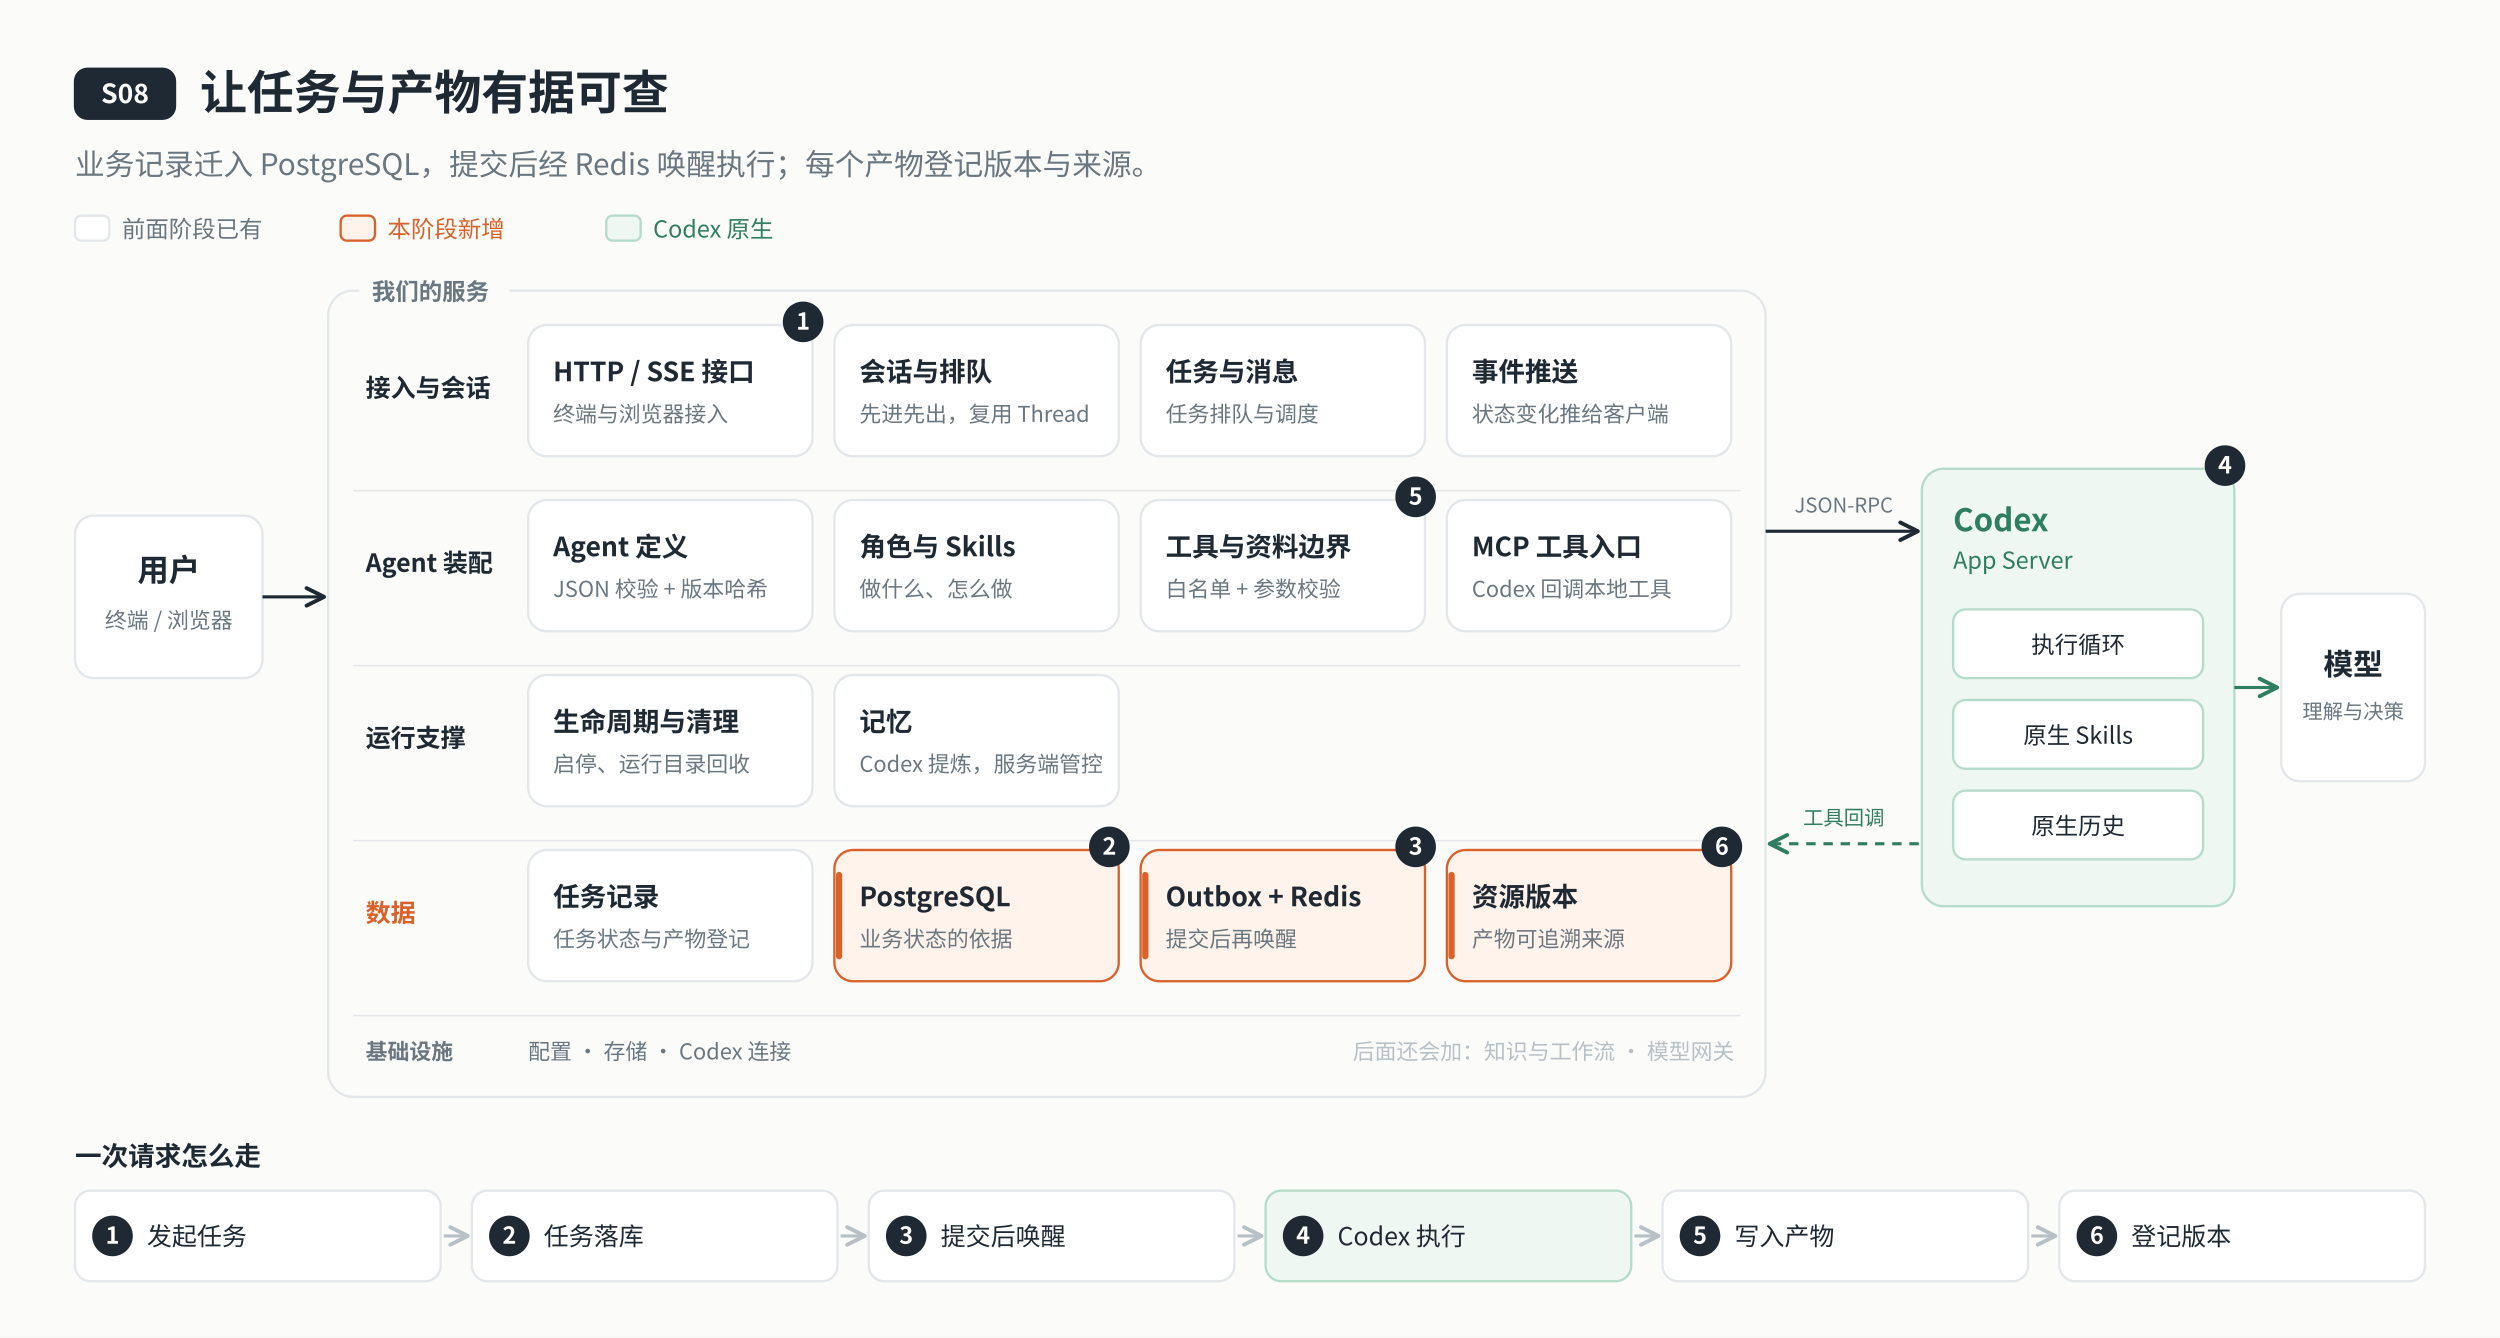
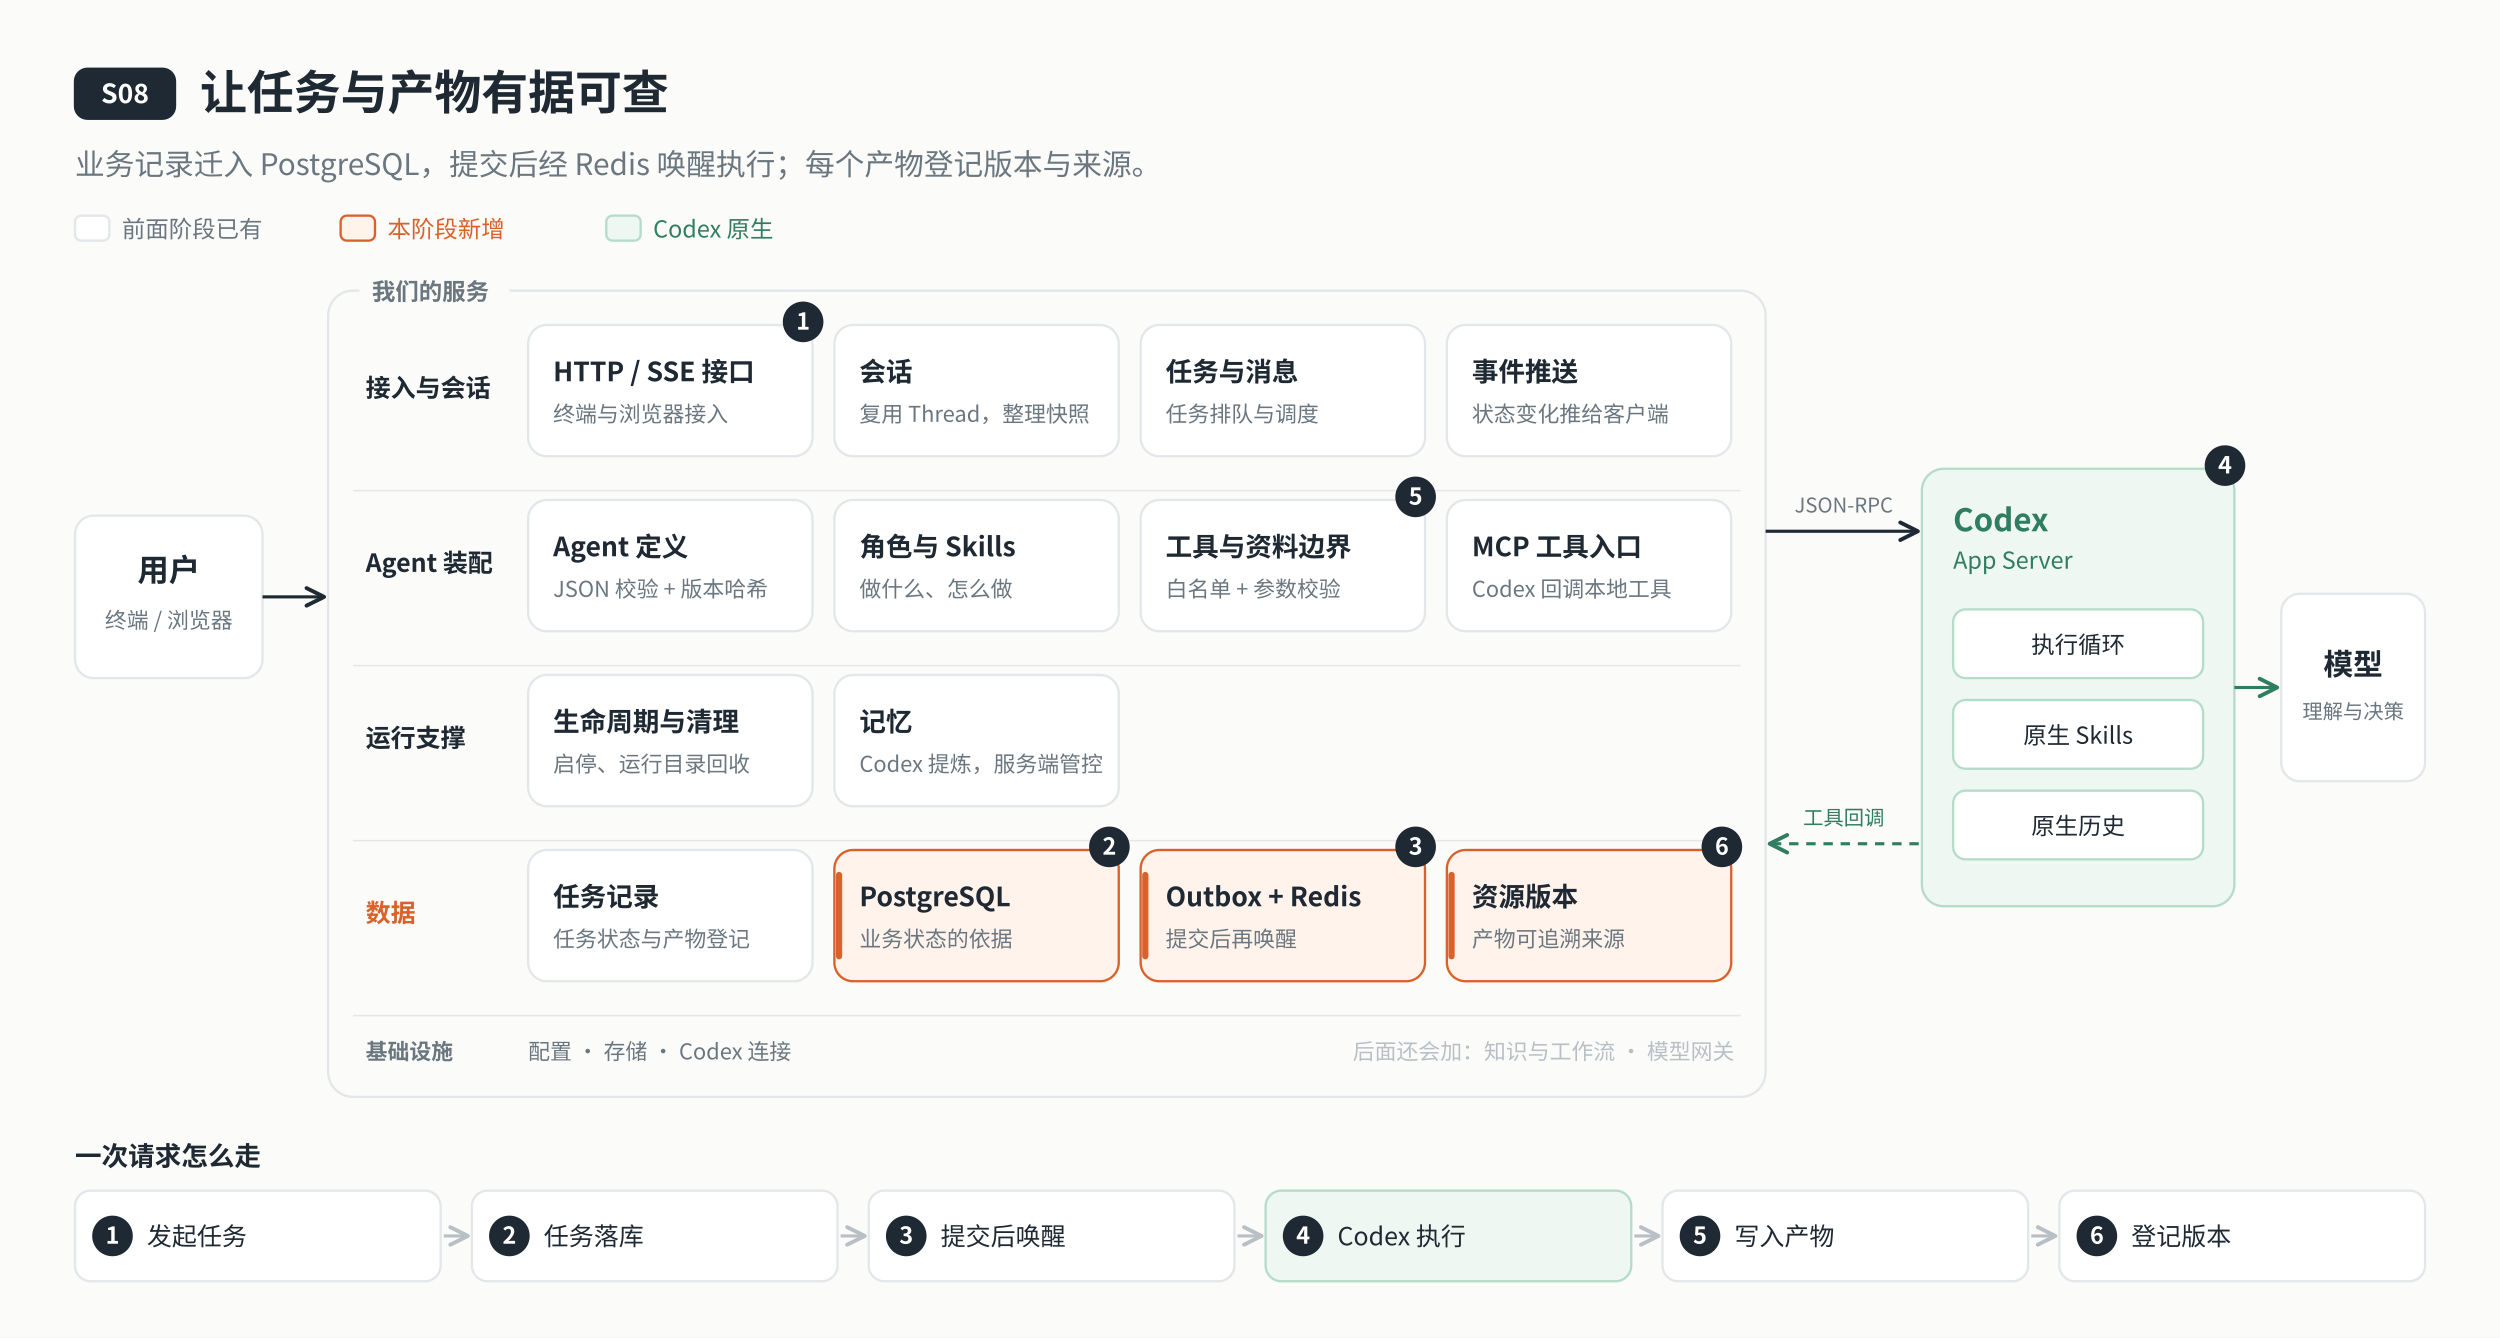
<svg xmlns="http://www.w3.org/2000/svg" width="1600" height="856" viewBox="0 0 1600 856" role="img" aria-labelledby="title desc">
  <defs>
    <marker id="mB8C0C6" viewBox="0 0 10 10" refX="8" refY="5" markerWidth="7" markerHeight="7" orient="auto-start-reverse">
      <path d="M1 1 L9 5 L1 9" fill="none" stroke="#B8C0C6" stroke-width="1.8" stroke-linecap="round" stroke-linejoin="round" />
    </marker>
    <marker id="m1F2933" viewBox="0 0 10 10" refX="8" refY="5" markerWidth="7" markerHeight="7" orient="auto-start-reverse">
      <path d="M1 1 L9 5 L1 9" fill="none" stroke="#1F2933" stroke-width="1.8" stroke-linecap="round" stroke-linejoin="round" />
    </marker>
    <marker id="m2F7D62" viewBox="0 0 10 10" refX="8" refY="5" markerWidth="7" markerHeight="7" orient="auto-start-reverse">
      <path d="M1 1 L9 5 L1 9" fill="none" stroke="#2F7D62" stroke-width="1.8" stroke-linecap="round" stroke-linejoin="round" />
    </marker>
  </defs>
  <g font-family="PingFang SC, Microsoft YaHei, Noto Sans CJK SC, sans-serif">
    <rect x="0" y="0" width="1600" height="856" fill="#FBFBF9" />
    <rect x="48" y="44" width="64" height="32" rx="8" fill="#1F2933" stroke="#1F2933" stroke-width="1.5" />
    <text x="80" y="66" font-size="17" fill="#fff" font-weight="700" text-anchor="middle">S08</text>
    <text x="128" y="70" font-size="30" fill="#1F2933" font-weight="700" text-anchor="start">让任务与产物有据可查</text>
    <text x="48" y="112" font-size="19" fill="#6B7780" font-weight="400" text-anchor="start">业务记录迁入 PostgreSQL，提交后经 Redis 唤醒执行；每个产物登记版本与来源。</text>
    <rect x="48" y="138" width="22" height="16" rx="4" fill="#FFFFFF" stroke="#E3E7EA" stroke-width="1.5" />
    <text x="78" y="152" font-size="15" fill="#6B7780" font-weight="400" text-anchor="start">前面阶段已有</text>
    <rect x="218" y="138" width="22" height="16" rx="4" fill="#FFF3EC" stroke="#D9622B" stroke-width="1.5" />
    <text x="248" y="152" font-size="15" fill="#D9622B" font-weight="400" text-anchor="start">本阶段新增</text>
    <rect x="388" y="138" width="22" height="16" rx="4" fill="#EEF7F2" stroke="#B5DCCB" stroke-width="1.5" />
    <text x="418" y="152" font-size="15" fill="#2F7D62" font-weight="400" text-anchor="start">Codex 原生</text>
    <rect x="48" y="330" width="120" height="104" rx="12" fill="#FFFFFF" stroke="#E3E7EA" stroke-width="1.5" />
    <text x="108" y="372" font-size="20" fill="#1F2933" font-weight="600" text-anchor="middle">用户</text>
    <text x="108" y="402" font-size="14" fill="#6B7780" font-weight="400" text-anchor="middle">终端 / 浏览器</text>
    <rect x="210" y="186" width="920" height="516" rx="16" fill="none" stroke="#E3E7EA" stroke-width="1.5" />
    <rect x="230" y="175" width="96" height="22" fill="#FBFBF9" />
    <text x="238" y="192" font-size="15" fill="#6B7780" font-weight="600" text-anchor="start">我们的服务</text>
    <text x="234" y="254" font-size="16" fill="#1F2933" font-weight="600" text-anchor="start">接入与会话</text>
    <rect x="338" y="208" width="182" height="84" rx="12" fill="#FFFFFF" stroke="#E3E7EA" stroke-width="1.5" />
    <text x="354" y="244" font-size="17" fill="#1F2933" font-weight="600" text-anchor="start">HTTP / SSE 接口</text>
    <text x="354" y="270" font-size="14" fill="#6B7780" font-weight="400" text-anchor="start">终端与浏览器接入</text>
    <rect x="534" y="208" width="182" height="84" rx="12" fill="#FFFFFF" stroke="#E3E7EA" stroke-width="1.5" />
-     <text x="550" y="244" font-size="17" fill="#1F2933" font-weight="600" text-anchor="start">会话与排队</text>
-     <text x="550" y="270" font-size="14" fill="#6B7780" font-weight="400" text-anchor="start">先进先出，复用 Thread</text>
+     <text x="550" y="244" font-size="17" fill="#1F2933" font-weight="600" text-anchor="start">会话</text>
+     <text x="550" y="270" font-size="14" fill="#6B7780" font-weight="400" text-anchor="start">复用 Thread，整理快照</text>
    <rect x="730" y="208" width="182" height="84" rx="12" fill="#FFFFFF" stroke="#E3E7EA" stroke-width="1.5" />
    <text x="746" y="244" font-size="17" fill="#1F2933" font-weight="600" text-anchor="start">任务与消息</text>
    <text x="746" y="270" font-size="14" fill="#6B7780" font-weight="400" text-anchor="start">任务排队与调度</text>
    <rect x="926" y="208" width="182" height="84" rx="12" fill="#FFFFFF" stroke="#E3E7EA" stroke-width="1.5" />
    <text x="942" y="244" font-size="17" fill="#1F2933" font-weight="600" text-anchor="start">事件推送</text>
    <text x="942" y="270" font-size="14" fill="#6B7780" font-weight="400" text-anchor="start">状态变化推给客户端</text>
    <text x="234" y="366" font-size="16" fill="#1F2933" font-weight="600" text-anchor="start">Agent 装配</text>
    <line x1="226" y1="314" x2="1114" y2="314" stroke="#E3E7EA" stroke-width="1" />
    <rect x="338" y="320" width="182" height="84" rx="12" fill="#FFFFFF" stroke="#E3E7EA" stroke-width="1.5" />
    <text x="354" y="356" font-size="17" fill="#1F2933" font-weight="600" text-anchor="start">Agent 定义</text>
    <text x="354" y="382" font-size="14" fill="#6B7780" font-weight="400" text-anchor="start">JSON 校验 + 版本哈希</text>
    <rect x="534" y="320" width="182" height="84" rx="12" fill="#FFFFFF" stroke="#E3E7EA" stroke-width="1.5" />
    <text x="550" y="356" font-size="17" fill="#1F2933" font-weight="600" text-anchor="start">角色与 Skills</text>
    <text x="550" y="382" font-size="14" fill="#6B7780" font-weight="400" text-anchor="start">做什么、怎么做</text>
    <rect x="730" y="320" width="182" height="84" rx="12" fill="#FFFFFF" stroke="#E3E7EA" stroke-width="1.5" />
    <text x="746" y="356" font-size="17" fill="#1F2933" font-weight="600" text-anchor="start">工具与资料边界</text>
    <text x="746" y="382" font-size="14" fill="#6B7780" font-weight="400" text-anchor="start">白名单 + 参数校验</text>
    <rect x="926" y="320" width="182" height="84" rx="12" fill="#FFFFFF" stroke="#E3E7EA" stroke-width="1.5" />
    <text x="942" y="356" font-size="17" fill="#1F2933" font-weight="600" text-anchor="start">MCP 工具入口</text>
    <text x="942" y="382" font-size="14" fill="#6B7780" font-weight="400" text-anchor="start">Codex 回调本地工具</text>
    <text x="234" y="478" font-size="16" fill="#1F2933" font-weight="600" text-anchor="start">运行支撑</text>
    <line x1="226" y1="426" x2="1114" y2="426" stroke="#E3E7EA" stroke-width="1" />
    <rect x="338" y="432" width="182" height="84" rx="12" fill="#FFFFFF" stroke="#E3E7EA" stroke-width="1.5" />
    <text x="354" y="468" font-size="17" fill="#1F2933" font-weight="600" text-anchor="start">生命周期与清理</text>
    <text x="354" y="494" font-size="14" fill="#6B7780" font-weight="400" text-anchor="start">启停、运行目录回收</text>
    <rect x="534" y="432" width="182" height="84" rx="12" fill="#FFFFFF" stroke="#E3E7EA" stroke-width="1.5" />
    <text x="550" y="468" font-size="17" fill="#1F2933" font-weight="600" text-anchor="start">记忆</text>
    <text x="550" y="494" font-size="14" fill="#6B7780" font-weight="400" text-anchor="start">Codex 提炼，服务端管控</text>
    <text x="234" y="590" font-size="16" fill="#D9622B" font-weight="600" text-anchor="start">数据</text>
    <line x1="226" y1="538" x2="1114" y2="538" stroke="#E3E7EA" stroke-width="1" />
    <rect x="338" y="544" width="182" height="84" rx="12" fill="#FFFFFF" stroke="#E3E7EA" stroke-width="1.5" />
    <text x="354" y="580" font-size="17" fill="#1F2933" font-weight="600" text-anchor="start">任务记录</text>
    <text x="354" y="606" font-size="14" fill="#6B7780" font-weight="400" text-anchor="start">任务状态与产物登记</text>
    <rect x="534" y="544" width="182" height="84" rx="12" fill="#FFF3EC" stroke="#D9622B" stroke-width="1.5" />
    <rect x="535" y="558" width="4" height="56" rx="2" fill="#D9622B" />
    <text x="550" y="580" font-size="17" fill="#1F2933" font-weight="600" text-anchor="start">PostgreSQL</text>
    <text x="550" y="606" font-size="14" fill="#6B7780" font-weight="400" text-anchor="start">业务状态的依据</text>
    <rect x="730" y="544" width="182" height="84" rx="12" fill="#FFF3EC" stroke="#D9622B" stroke-width="1.5" />
    <rect x="731" y="558" width="4" height="56" rx="2" fill="#D9622B" />
    <text x="746" y="580" font-size="17" fill="#1F2933" font-weight="600" text-anchor="start">Outbox + Redis</text>
    <text x="746" y="606" font-size="14" fill="#6B7780" font-weight="400" text-anchor="start">提交后再唤醒</text>
    <rect x="926" y="544" width="182" height="84" rx="12" fill="#FFF3EC" stroke="#D9622B" stroke-width="1.5" />
    <rect x="927" y="558" width="4" height="56" rx="2" fill="#D9622B" />
    <text x="942" y="580" font-size="17" fill="#1F2933" font-weight="600" text-anchor="start">资源版本</text>
    <text x="942" y="606" font-size="14" fill="#6B7780" font-weight="400" text-anchor="start">产物可追溯来源</text>
    <line x1="226" y1="650" x2="1114" y2="650" stroke="#E3E7EA" stroke-width="1" />
    <text x="234" y="678" font-size="14" fill="#6B7780" font-weight="600" text-anchor="start">基础设施</text>
    <text x="338" y="678" font-size="14" fill="#6B7780" font-weight="400" text-anchor="start">配置 · 存储 · Codex 连接</text>
    <text x="1110" y="678" font-size="14" fill="#B8C0C6" font-weight="400" text-anchor="end">后面还会加：知识与工作流 · 模型网关</text>
    <rect x="1230" y="300" width="200" height="280" rx="14" fill="#EEF7F2" stroke="#B5DCCB" stroke-width="1.5" />
    <text x="1250" y="340" font-size="20" fill="#2F7D62" font-weight="700" text-anchor="start">Codex</text>
    <text x="1250" y="364" font-size="15" fill="#2F7D62" font-weight="400" text-anchor="start">App Server</text>
    <rect x="1250" y="390" width="160" height="44" rx="8" fill="#FFFFFF" stroke="#B5DCCB" stroke-width="1.5" />
    <text x="1330" y="418" font-size="15" fill="#1F2933" font-weight="500" text-anchor="middle">执行循环</text>
    <rect x="1250" y="448" width="160" height="44" rx="8" fill="#FFFFFF" stroke="#B5DCCB" stroke-width="1.5" />
    <text x="1330" y="476" font-size="15" fill="#1F2933" font-weight="500" text-anchor="middle">原生 Skills</text>
    <rect x="1250" y="506" width="160" height="44" rx="8" fill="#FFFFFF" stroke="#B5DCCB" stroke-width="1.5" />
    <text x="1330" y="534" font-size="15" fill="#1F2933" font-weight="500" text-anchor="middle">原生历史</text>
    <rect x="1460" y="380" width="92" height="120" rx="12" fill="#FFFFFF" stroke="#E3E7EA" stroke-width="1.5" />
    <text x="1506" y="432" font-size="19" fill="#1F2933" font-weight="600" text-anchor="middle">模型</text>
    <text x="1506" y="460" font-size="13" fill="#6B7780" font-weight="400" text-anchor="middle">理解与决策</text>
    <path d="M168,382 L206,382" fill="none" stroke="#1F2933" stroke-width="2" marker-end="url(#m1F2933)" />
    <path d="M1130,340 L1226,340" fill="none" stroke="#1F2933" stroke-width="2" marker-end="url(#m1F2933)" />
    <text x="1180" y="328" font-size="13" fill="#6B7780" font-weight="500" text-anchor="middle">JSON-RPC</text>
    <path d="M1228,540 L1134,540" fill="none" stroke="#2F7D62" stroke-width="2" stroke-dasharray="6 5" marker-end="url(#m2F7D62)" />
    <text x="1180" y="528" font-size="13" fill="#2F7D62" font-weight="500" text-anchor="middle">工具回调</text>
    <path d="M1430,440 L1456,440" fill="none" stroke="#2F7D62" stroke-width="2" marker-end="url(#m2F7D62)" />
    <circle cx="514" cy="206" r="13" fill="#1F2933" />
    <text x="514" y="211" font-size="15" fill="#fff" font-weight="700" text-anchor="middle">1</text>
    <circle cx="710" cy="542" r="13" fill="#1F2933" />
    <text x="710" y="547" font-size="15" fill="#fff" font-weight="700" text-anchor="middle">2</text>
    <circle cx="906" cy="542" r="13" fill="#1F2933" />
    <text x="906" y="547" font-size="15" fill="#fff" font-weight="700" text-anchor="middle">3</text>
    <circle cx="1424" cy="298" r="13" fill="#1F2933" />
    <text x="1424" y="303" font-size="15" fill="#fff" font-weight="700" text-anchor="middle">4</text>
    <circle cx="906" cy="318" r="13" fill="#1F2933" />
    <text x="906" y="323" font-size="15" fill="#fff" font-weight="700" text-anchor="middle">5</text>
    <circle cx="1102" cy="542" r="13" fill="#1F2933" />
    <text x="1102" y="547" font-size="15" fill="#fff" font-weight="700" text-anchor="middle">6</text>
    <text x="48" y="746" font-size="17" fill="#1F2933" font-weight="700" text-anchor="start">一次请求怎么走</text>
    <rect x="48" y="762" width="234" height="58" rx="10" fill="#FFFFFF" stroke="#E3E7EA" stroke-width="1.5" />
    <circle cx="72" cy="791" r="13" fill="#1F2933" />
    <text x="72" y="796" font-size="15" fill="#fff" font-weight="700" text-anchor="middle">1</text>
    <text x="94" y="797" font-size="16" fill="#1F2933" font-weight="500" text-anchor="start">发起任务</text>
    <path d="M284,791 L298,791" fill="none" stroke="#B8C0C6" stroke-width="2" marker-end="url(#mB8C0C6)" />
    <rect x="302" y="762" width="234" height="58" rx="10" fill="#FFFFFF" stroke="#E3E7EA" stroke-width="1.5" />
    <circle cx="326" cy="791" r="13" fill="#1F2933" />
    <text x="326" y="796" font-size="15" fill="#fff" font-weight="700" text-anchor="middle">2</text>
    <text x="348" y="797" font-size="16" fill="#1F2933" font-weight="500" text-anchor="start">任务落库</text>
    <path d="M538,791 L552,791" fill="none" stroke="#B8C0C6" stroke-width="2" marker-end="url(#mB8C0C6)" />
    <rect x="556" y="762" width="234" height="58" rx="10" fill="#FFFFFF" stroke="#E3E7EA" stroke-width="1.5" />
    <circle cx="580" cy="791" r="13" fill="#1F2933" />
    <text x="580" y="796" font-size="15" fill="#fff" font-weight="700" text-anchor="middle">3</text>
    <text x="602" y="797" font-size="16" fill="#1F2933" font-weight="500" text-anchor="start">提交后唤醒</text>
    <path d="M792,791 L806,791" fill="none" stroke="#B8C0C6" stroke-width="2" marker-end="url(#mB8C0C6)" />
    <rect x="810" y="762" width="234" height="58" rx="10" fill="#EEF7F2" stroke="#B5DCCB" stroke-width="1.5" />
    <circle cx="834" cy="791" r="13" fill="#1F2933" />
    <text x="834" y="796" font-size="15" fill="#fff" font-weight="700" text-anchor="middle">4</text>
    <text x="856" y="797" font-size="16" fill="#1F2933" font-weight="500" text-anchor="start">Codex 执行</text>
    <path d="M1046,791 L1060,791" fill="none" stroke="#B8C0C6" stroke-width="2" marker-end="url(#mB8C0C6)" />
    <rect x="1064" y="762" width="234" height="58" rx="10" fill="#FFFFFF" stroke="#E3E7EA" stroke-width="1.5" />
    <circle cx="1088" cy="791" r="13" fill="#1F2933" />
    <text x="1088" y="796" font-size="15" fill="#fff" font-weight="700" text-anchor="middle">5</text>
    <text x="1110" y="797" font-size="16" fill="#1F2933" font-weight="500" text-anchor="start">写入产物</text>
    <path d="M1300,791 L1314,791" fill="none" stroke="#B8C0C6" stroke-width="2" marker-end="url(#mB8C0C6)" />
    <rect x="1318" y="762" width="234" height="58" rx="10" fill="#FFFFFF" stroke="#E3E7EA" stroke-width="1.5" />
    <circle cx="1342" cy="791" r="13" fill="#1F2933" />
    <text x="1342" y="796" font-size="15" fill="#fff" font-weight="700" text-anchor="middle">6</text>
    <text x="1364" y="797" font-size="16" fill="#1F2933" font-weight="500" text-anchor="start">登记版本</text>
  </g>
</svg>
